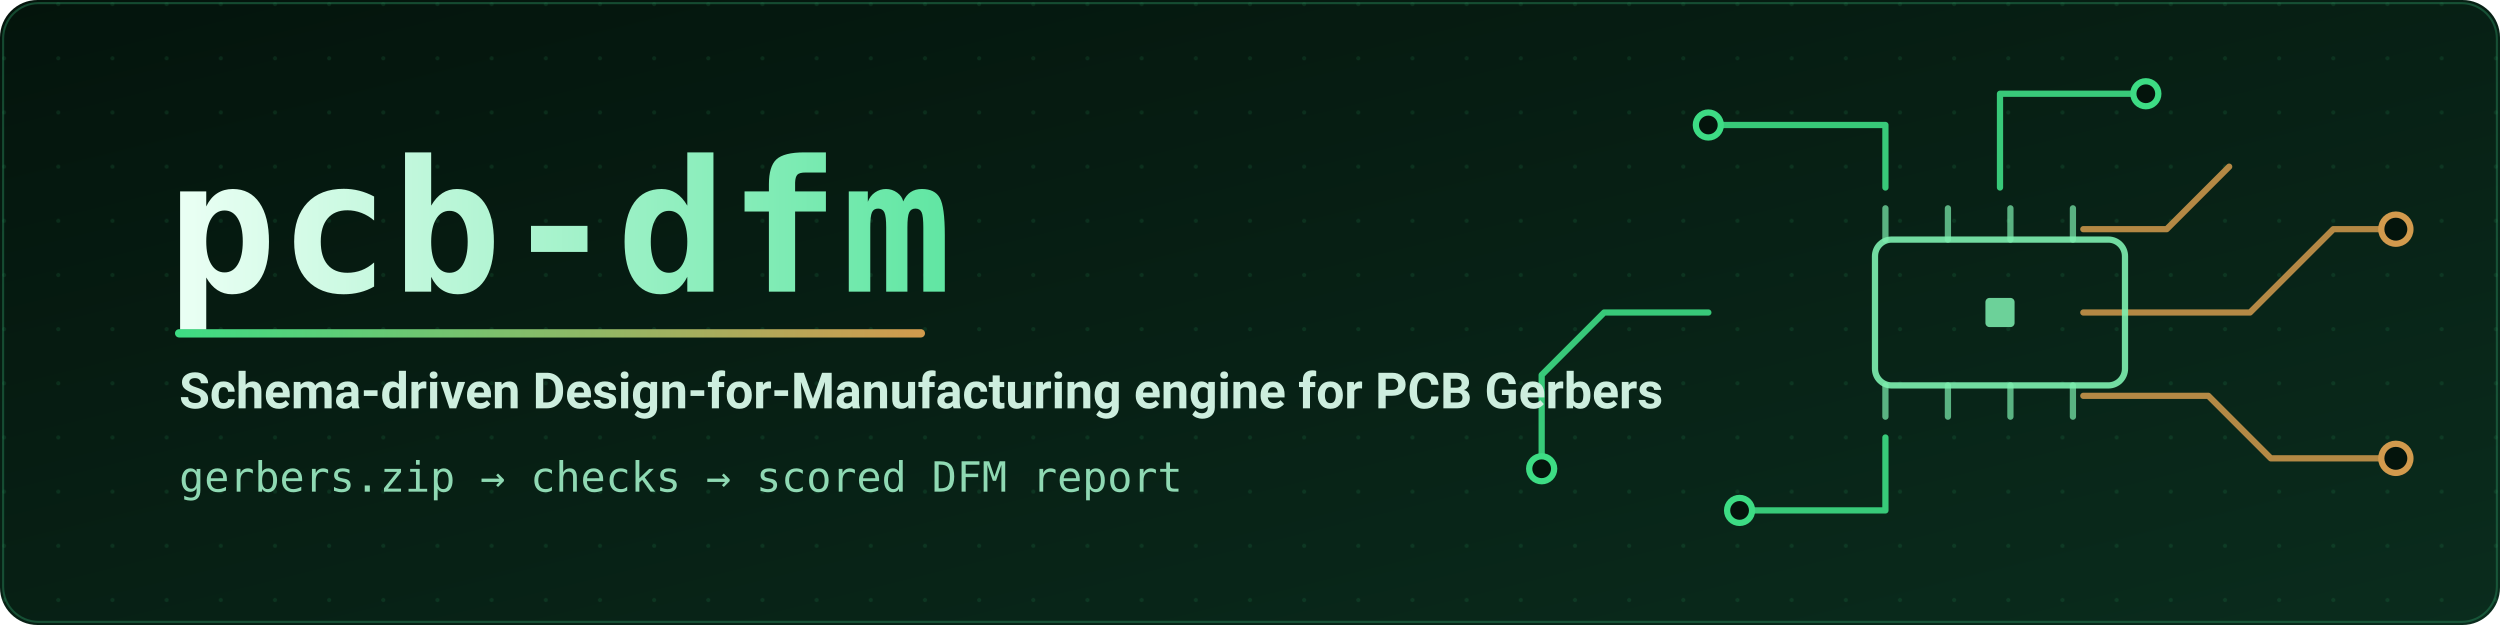
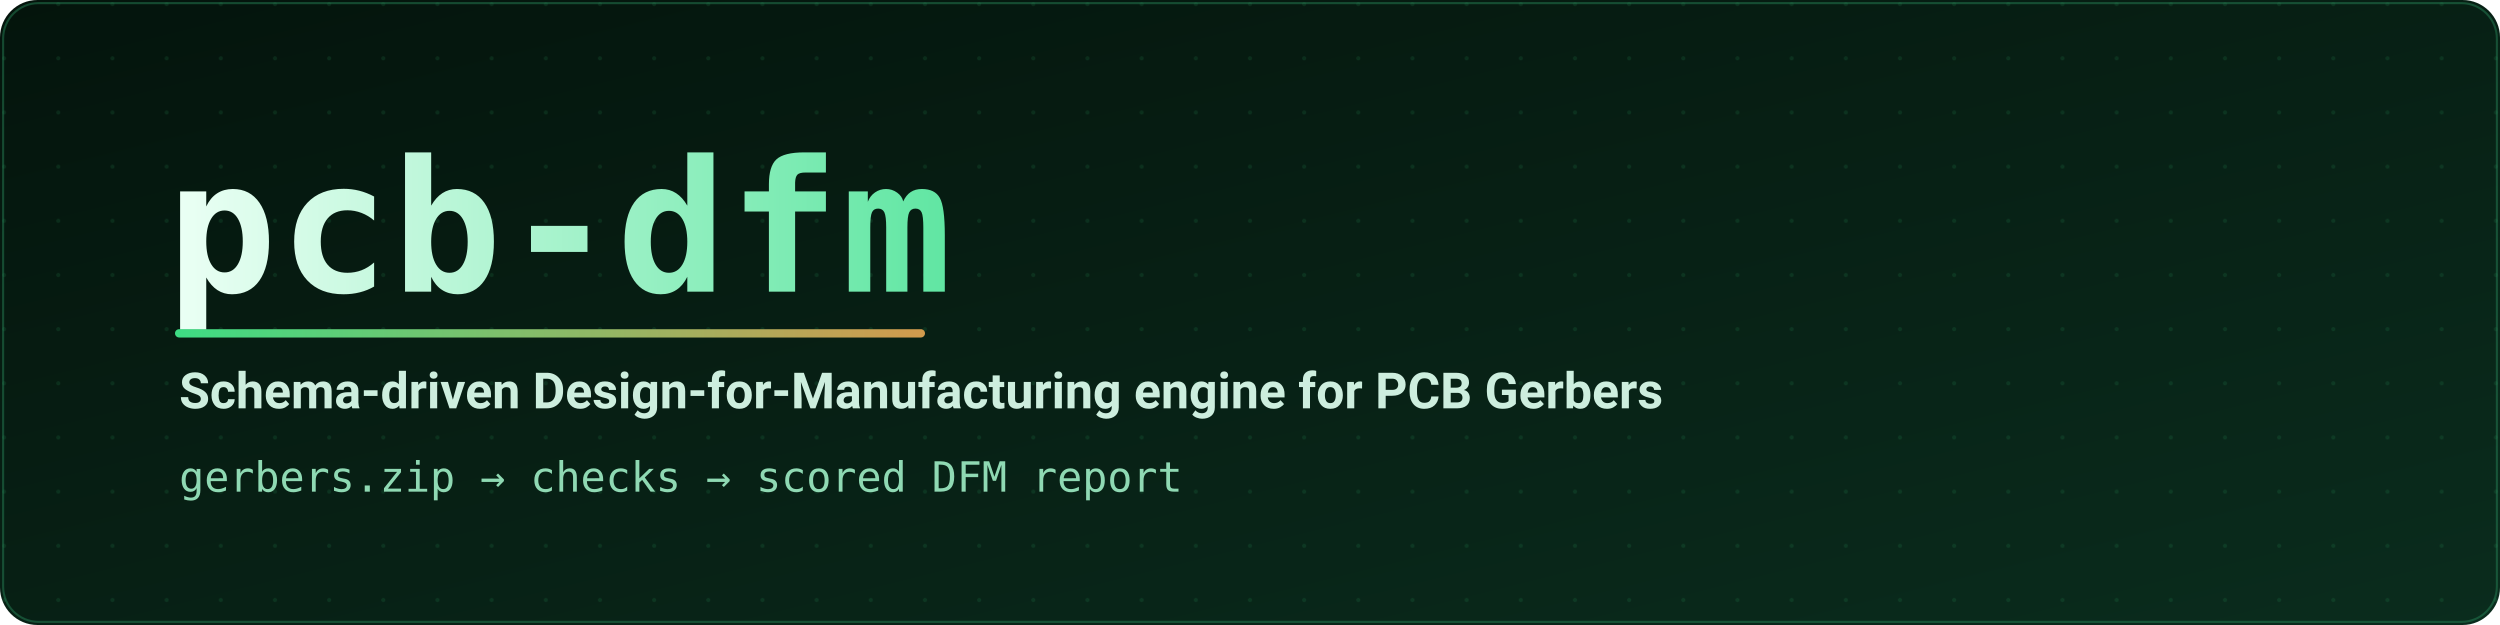
<svg xmlns="http://www.w3.org/2000/svg" viewBox="0 0 1200 300" role="img" aria-label="pcb-dfm — schema-driven Design-for-Manufacturing engine for PCB Gerbers">
  <defs>
    <linearGradient id="bg" x1="0" y1="0" x2="1" y2="1">
      <stop offset="0" stop-color="#04140c" />
      <stop offset="1" stop-color="#0a2c1d" />
    </linearGradient>
    <linearGradient id="title" x1="0" y1="0" x2="1" y2="0">
      <stop offset="0" stop-color="#eafff4" />
      <stop offset="1" stop-color="#61e6a3" />
    </linearGradient>
    <linearGradient id="rule" x1="0" y1="0" x2="1" y2="0">
      <stop offset="0" stop-color="#3ddc84" />
      <stop offset="1" stop-color="#d29a4d" />
    </linearGradient>
    <pattern id="fab" width="26" height="26" patternUnits="userSpaceOnUse">
      <circle cx="2" cy="2" r="1" fill="#3ddc84" fill-opacity="0.10" />
    </pattern>
  </defs>
  <rect x="0" y="0" width="1200" height="300" rx="18" fill="url(#bg)" />
  <rect x="0" y="0" width="1200" height="300" rx="18" fill="url(#fab)" />
  <rect x="1.5" y="1.5" width="1197" height="297" rx="17" fill="none" stroke="#2a8a5c" stroke-opacity="0.45" />
-   <g fill="none" stroke-linecap="round" stroke-linejoin="round">
-     <g stroke="#d29a4d" stroke-opacity="0.85" stroke-width="3">
-       <path d="M1000 150 H1080 L1120 110 H1150" />
-       <path d="M1000 110 H1040 L1070 80" />
-       <path d="M1000 190 H1060 L1090 220 H1150" />
-     </g>
-     <g stroke="#3ddc84" stroke-opacity="0.9" stroke-width="3">
-       <path d="M905 90 V60 H820" />
-       <path d="M960 90 V45 H1030" />
-       <path d="M905 210 V245 H835" />
-       <path d="M820 150 H770 L740 180 V225" />
-     </g>
-     <rect x="900" y="115" width="120" height="70" rx="8" fill="none" stroke="#7ef0b0" stroke-opacity="0.9" stroke-width="3" />
-     <g stroke="#7ef0b0" stroke-opacity="0.7" stroke-width="3">
-       <path d="M905 115 V100" />
-       <path d="M935 115 V100" />
-       <path d="M965 115 V100" />
-       <path d="M995 115 V100" />
-       <path d="M905 185 V200" />
-       <path d="M935 185 V200" />
-       <path d="M965 185 V200" />
-       <path d="M995 185 V200" />
-     </g>
-   </g>
-   <g>
-     <circle cx="1150" cy="110" r="7" fill="#04140c" stroke="#d29a4d" stroke-width="3" />
-     <circle cx="1150" cy="220" r="7" fill="#04140c" stroke="#d29a4d" stroke-width="3" />
-     <circle cx="820" cy="60" r="6" fill="#04140c" stroke="#3ddc84" stroke-width="3" />
-     <circle cx="1030" cy="45" r="6" fill="#04140c" stroke="#3ddc84" stroke-width="3" />
-     <circle cx="740" cy="225" r="6" fill="#04140c" stroke="#3ddc84" stroke-width="3" />
-     <circle cx="835" cy="245" r="6" fill="#04140c" stroke="#3ddc84" stroke-width="3" />
-     <rect x="953" y="143" width="14" height="14" rx="2" fill="#7ef0b0" fill-opacity="0.85" />
-   </g>
  <text x="80" y="140" font-family="ui-monospace, SFMono-Regular, Menlo, Consolas, monospace" font-size="88" font-weight="700" fill="url(#title)" letter-spacing="1">pcb-dfm</text>
  <rect x="84" y="158" width="360" height="4" rx="2" fill="url(#rule)" />
  <text x="86" y="196" font-family="-apple-system, Segoe UI, Roboto, Helvetica, Arial, sans-serif" font-size="24" font-weight="600" fill="#cdeede">Schema-driven Design-for-Manufacturing engine for PCB Gerbers</text>
  <text x="86" y="236" font-family="ui-monospace, SFMono-Regular, Menlo, Consolas, monospace" font-size="20" fill="#8fd9b3">gerbers.zip  →  checks  →  scored DFM report</text>
</svg>
